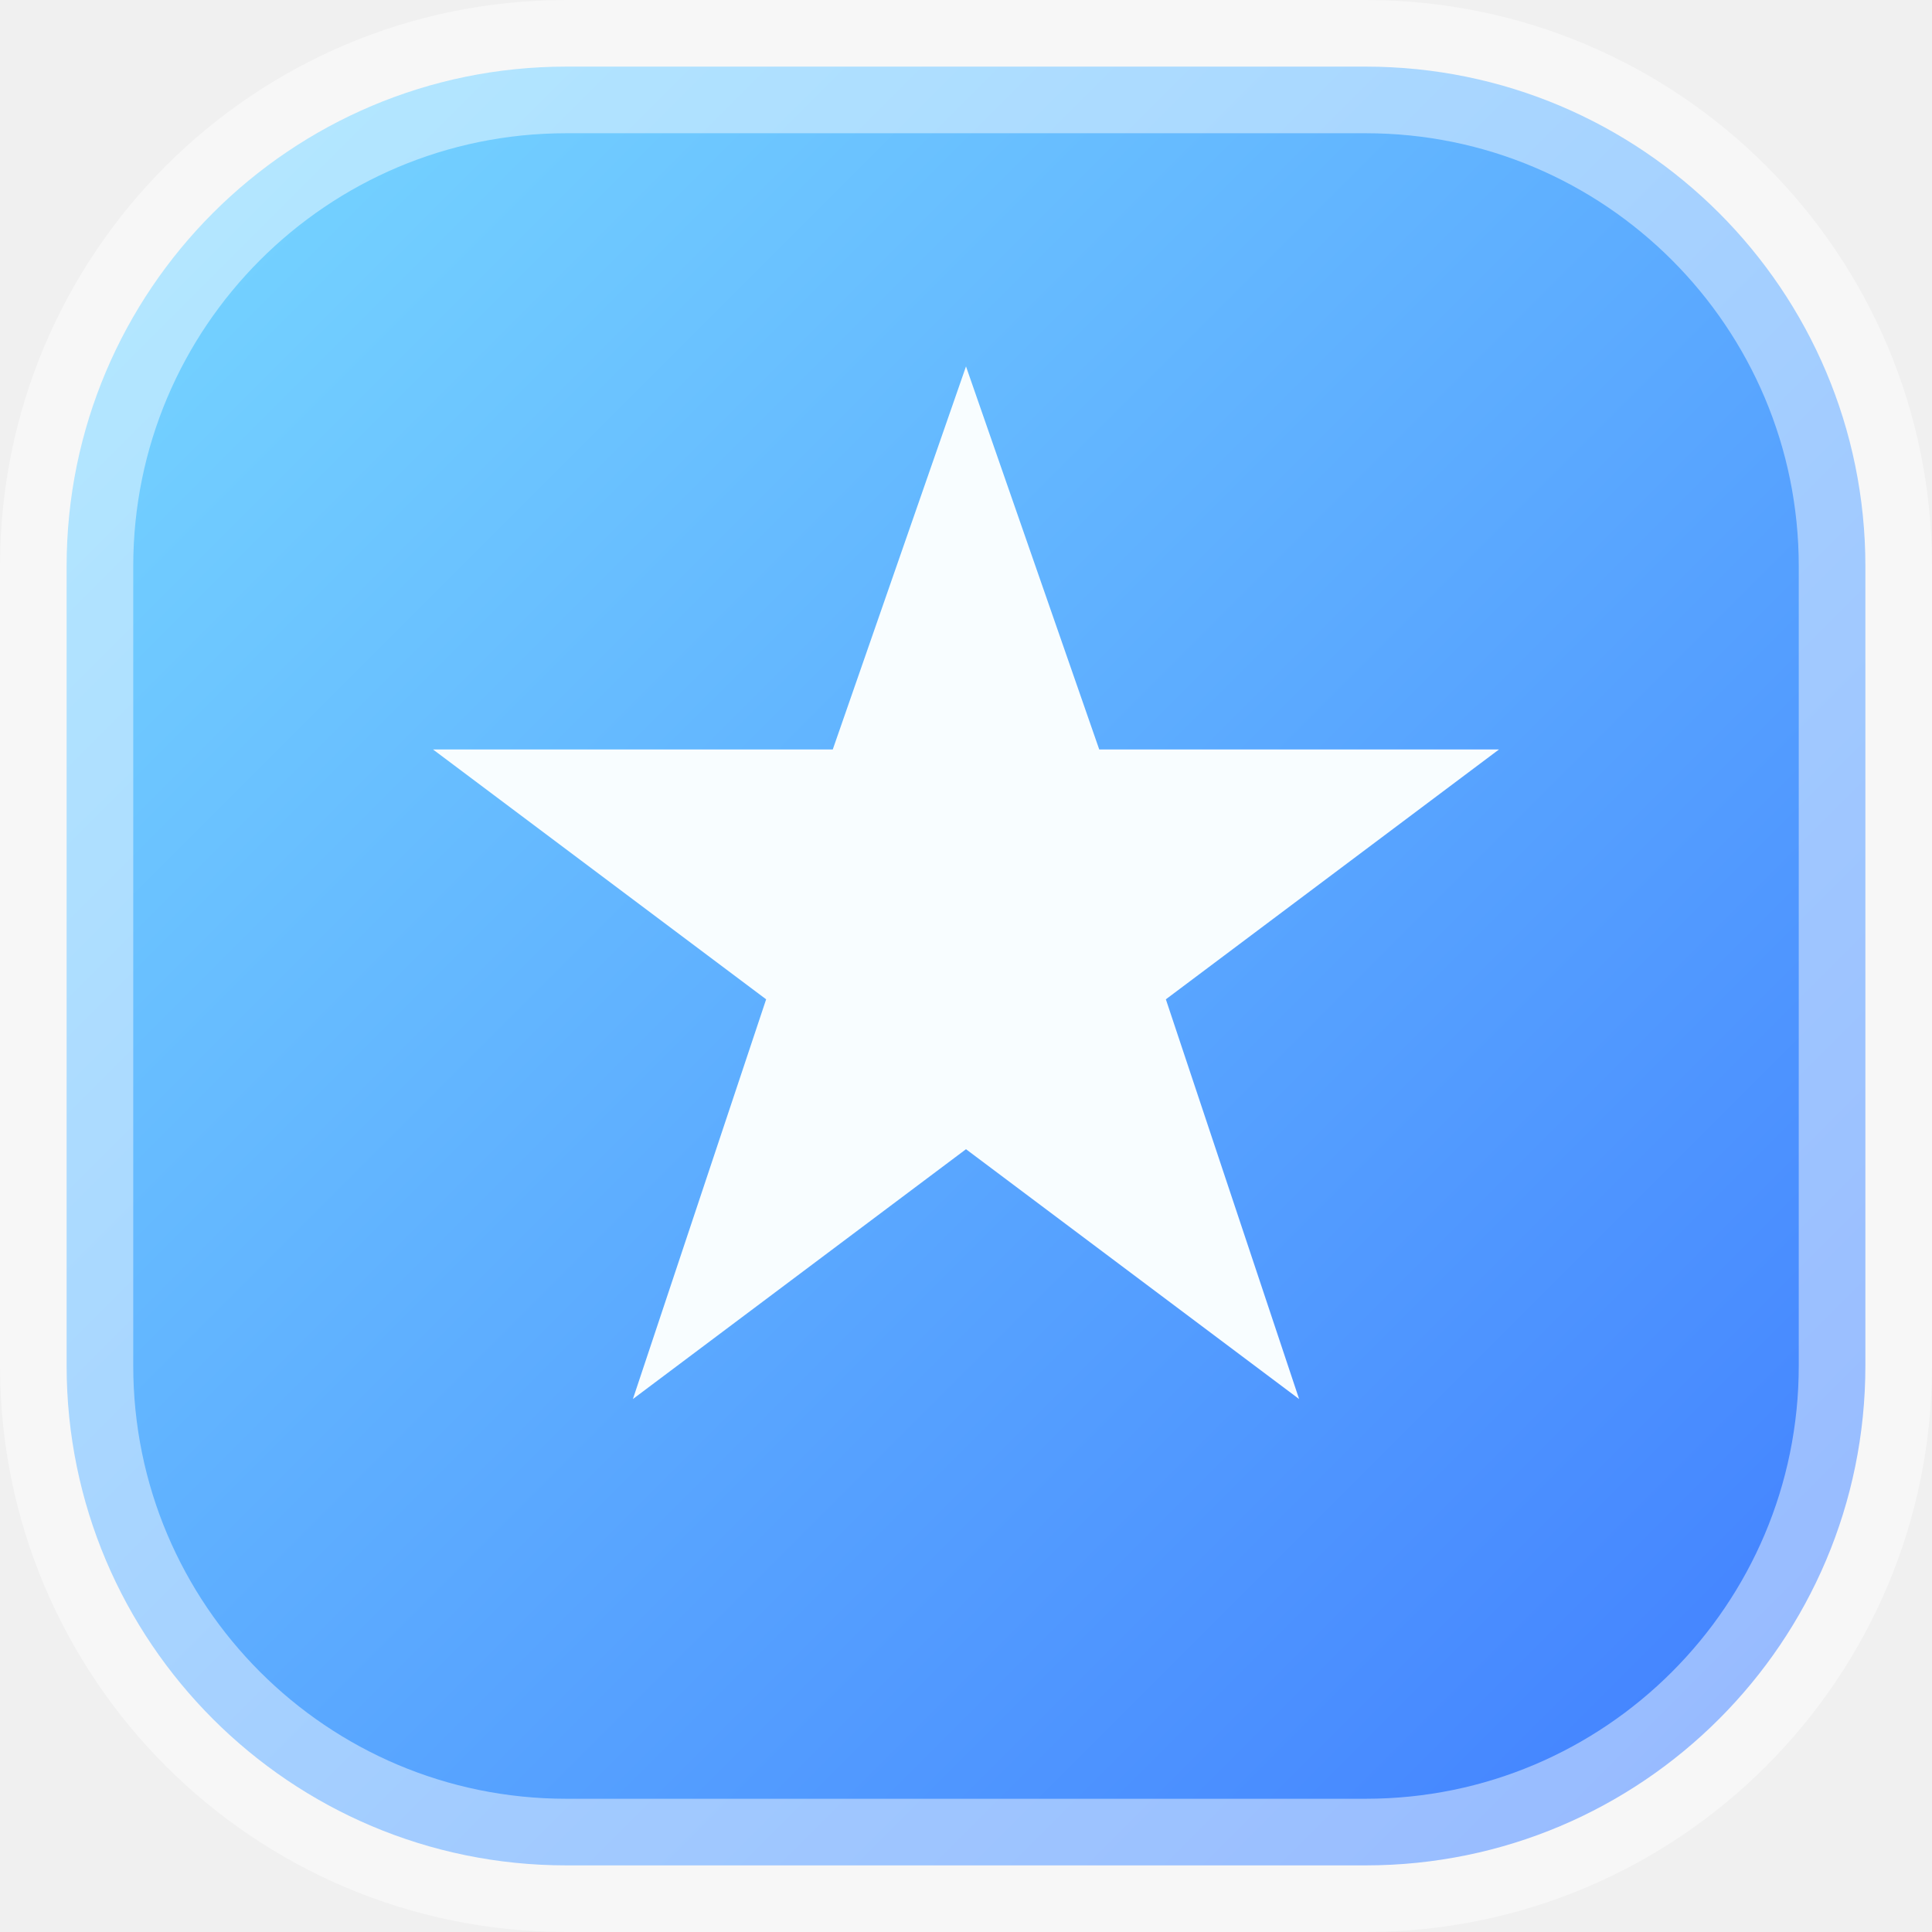
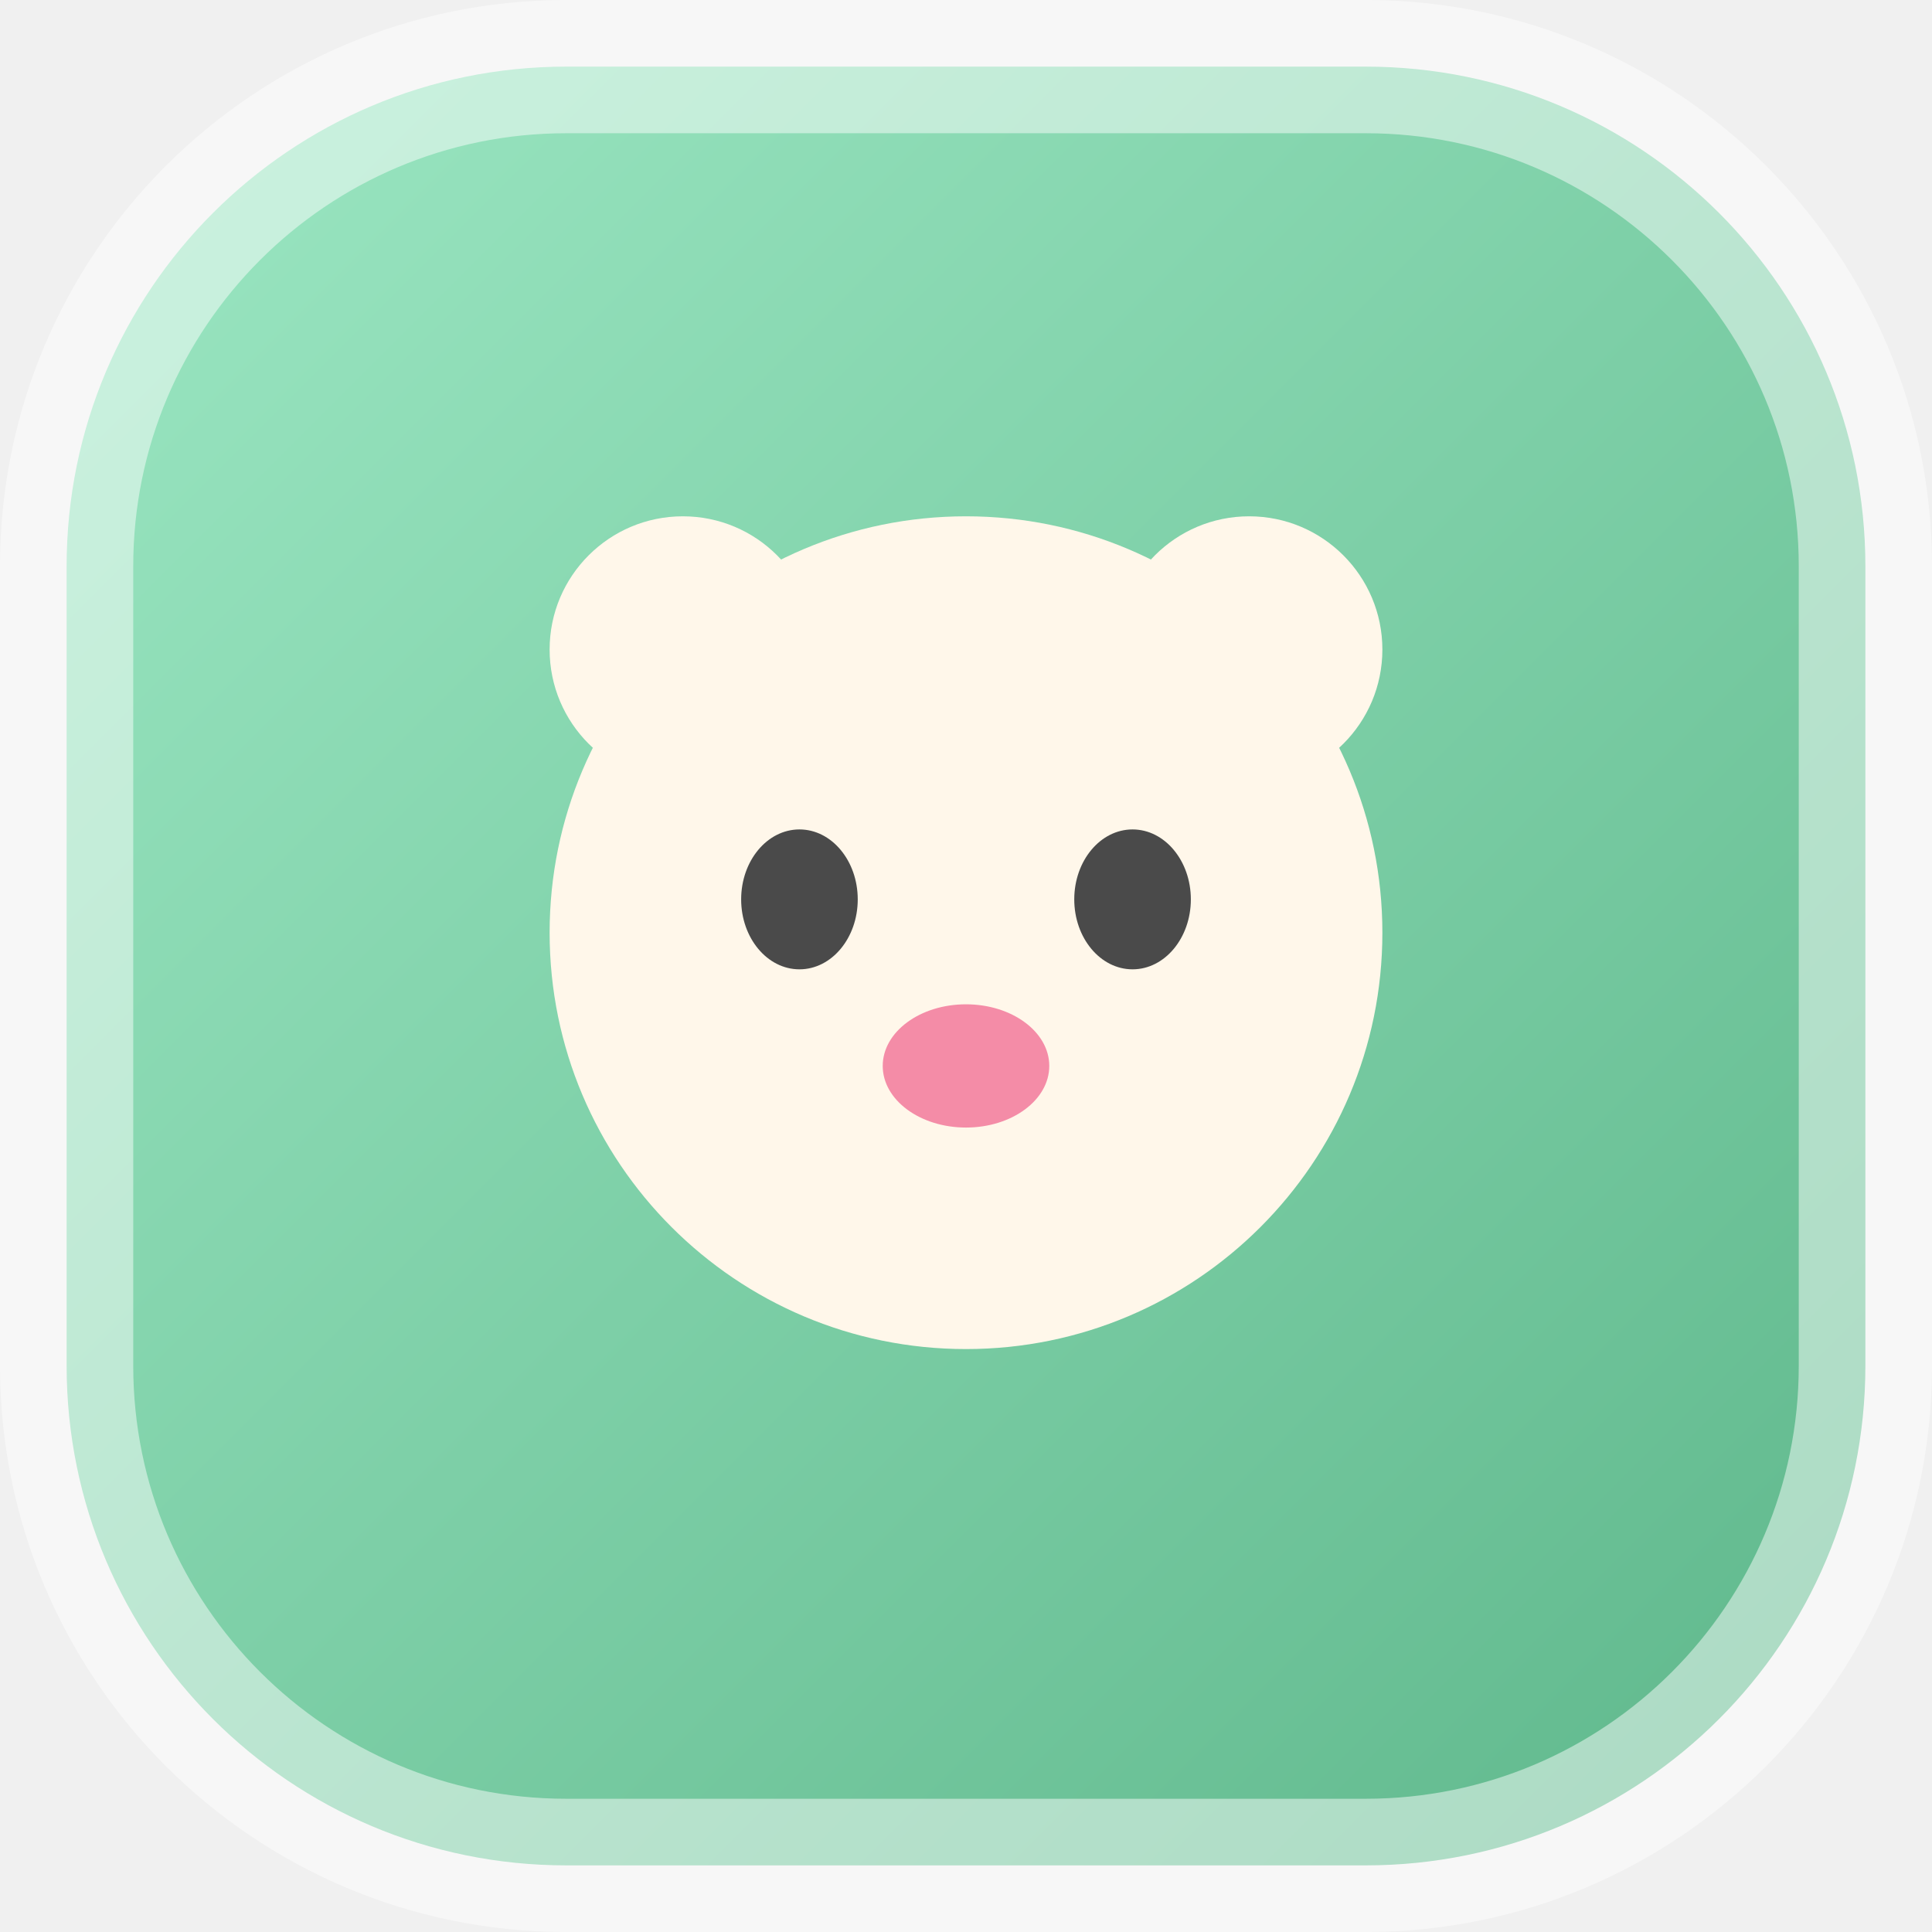
<svg xmlns="http://www.w3.org/2000/svg" width="116" height="116" viewBox="0 0 116 116" fill="none">
  <defs>
    <linearGradient id="a" x1="0" y1="0" x2="1" y2="1">
-       <stop offset="0" stop-color="#79daff" />
-       <stop offset="1" stop-color="#3f7cff" />
+       <stop offset="0" stop-color="#9ce7c3" />
+       <stop offset="1" stop-color="#5eb78b" />
    </linearGradient>
  </defs>
  <rect x="4" y="4" width="108" height="108" rx="30" fill="url(#a)" />
-   <rect x="4" y="4" width="108" height="108" rx="30" stroke="#ffffff" stroke-opacity="0.45" stroke-width="8" />
-   <path d="M58 22L66 45L90 45L70 60L78 84L58 69L38 84L46 60L26 45L50 45L58 22Z" fill="#f8fdff" />
+   <rect x="4" y="4" width="108" height="108" rx="30" stroke="#ffffff" stroke-opacity="0.48" stroke-width="8" />
+   <circle cx="58" cy="56" r="25" fill="#fff7ea" />
+   <ellipse cx="48" cy="54" rx="3.5" ry="4.2" fill="#4a4a4a" />
+   <ellipse cx="68" cy="54" rx="3.5" ry="4.2" fill="#4a4a4a" />
+   <ellipse cx="58" cy="64" rx="5" ry="3.7" fill="#f48ca7" />
+   <circle cx="41" cy="39" r="8" fill="#fff7ea" />
+   <circle cx="75" cy="39" r="8" fill="#fff7ea" />
</svg>
